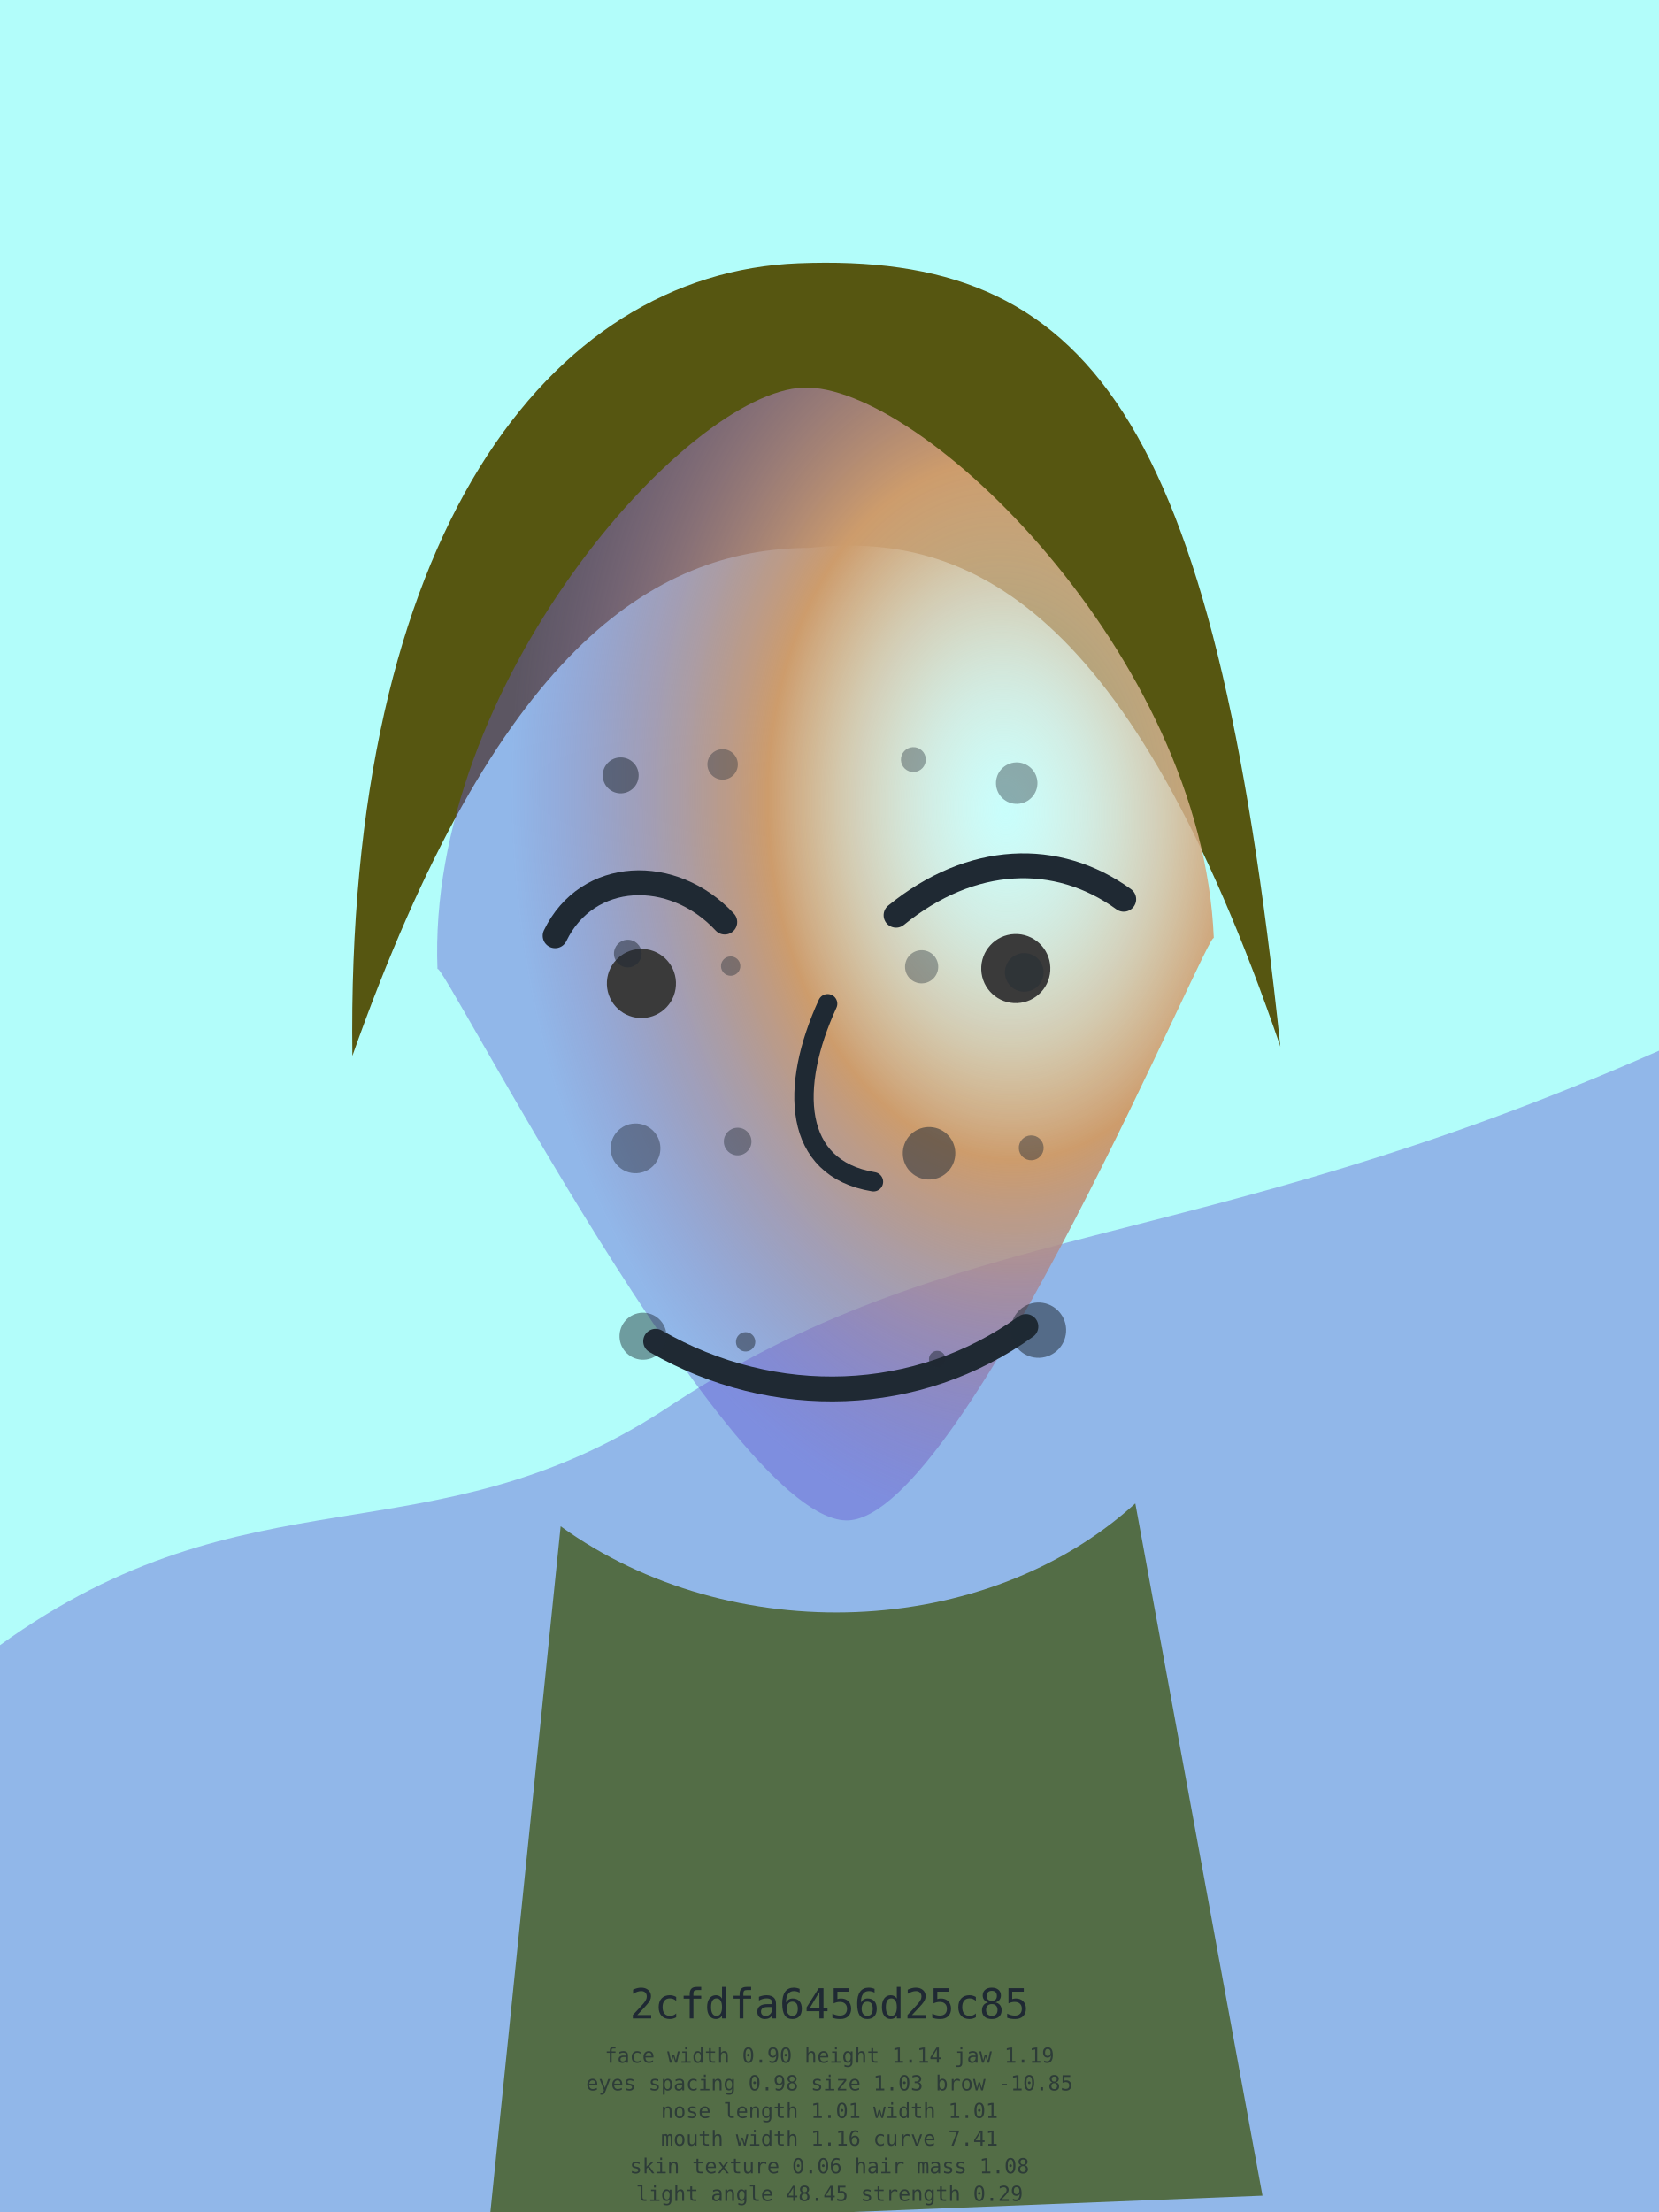
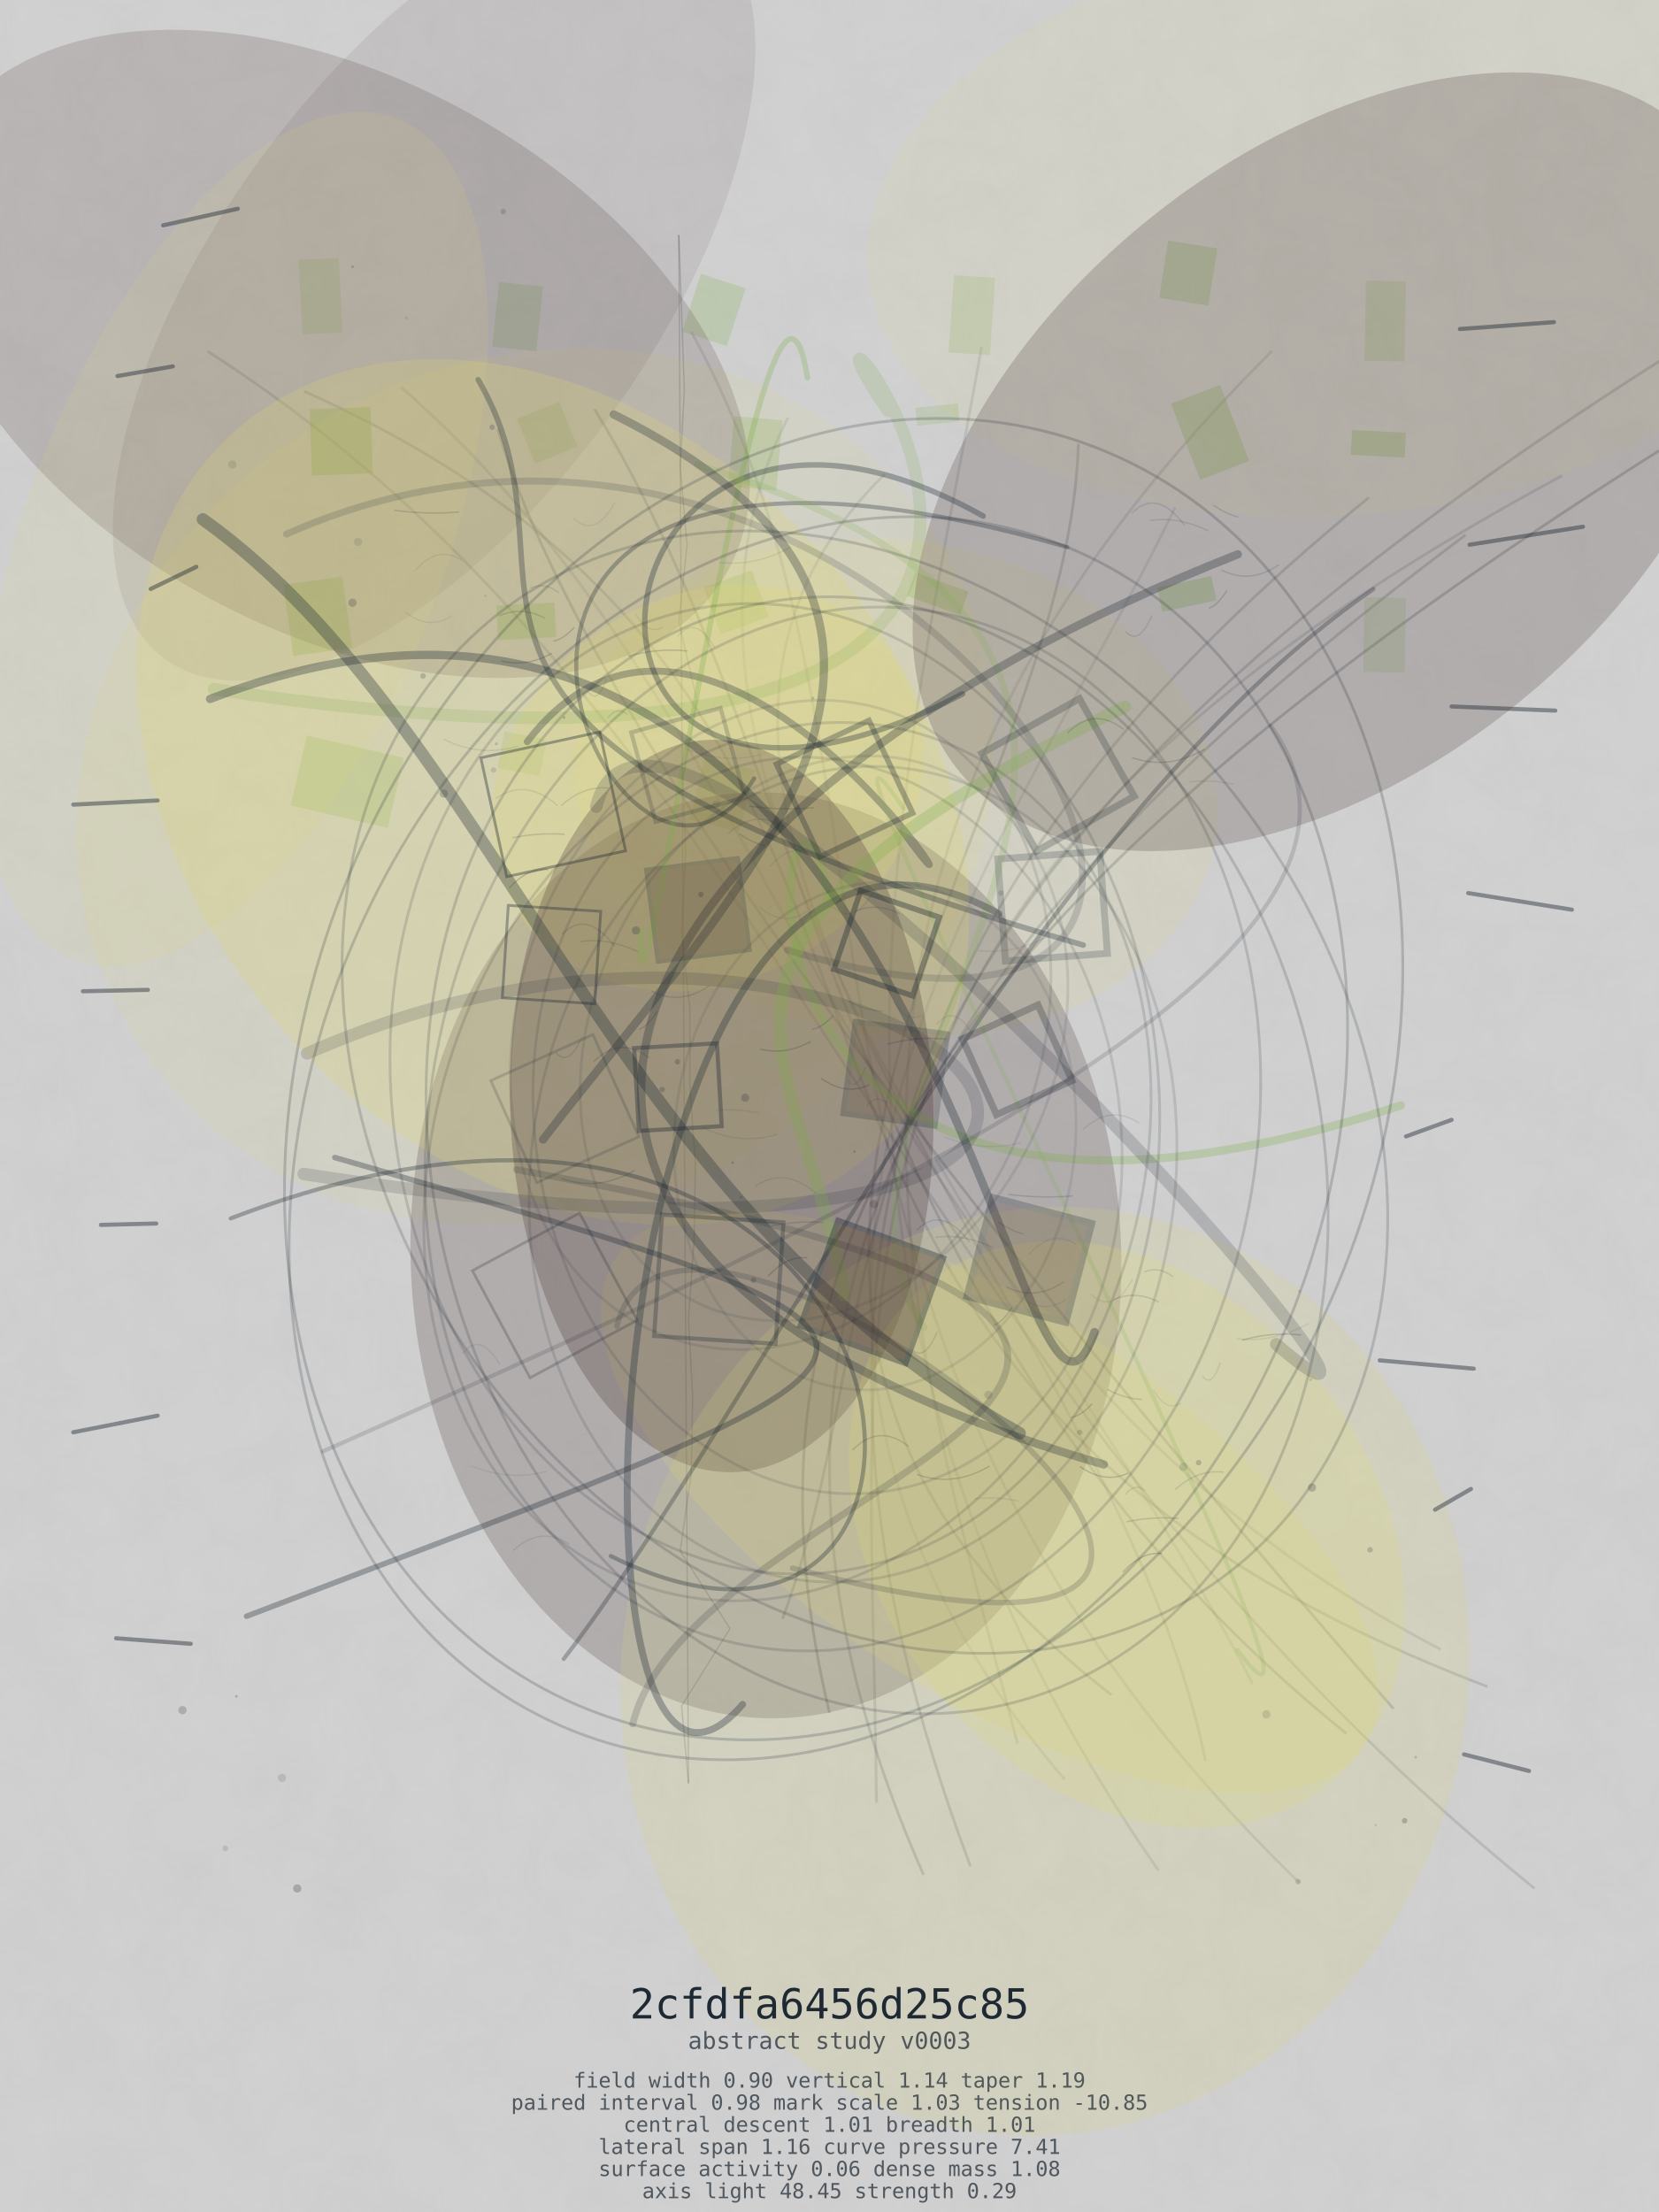
- <svg xmlns="http://www.w3.org/2000/svg" viewBox="0 0 1200 1600" role="img" aria-labelledby="title desc">
+ <svg xmlns="http://www.w3.org/2000/svg" viewBox="0 0 1200 1600" role="img" aria-labelledby="title desc" data-refinement-depth="9" data-art-mode="structural-abstract" data-memory-signature="010406020801100507030a0b0f0e090d0c022c0309" data-permutation="4-6-2-8-1-16-5-7-3-10-11-15-14-9-13-12">
  <defs>
-     <radialGradient id="skinLight" cx="74%" cy="38%" r="64%">
-       <stop offset="0%" stop-color="#ffffff" stop-opacity="0.29" />
-       <stop offset="48%" stop-color="#cd9c6c" stop-opacity="1" />
-       <stop offset="100%" stop-color="#6456d2" stop-opacity="0.42" />
-     </radialGradient>
+     <filter id="paperGrain" x="-10%" y="-10%" width="120%" height="120%">
+       <feTurbulence type="fractalNoise" baseFrequency="0.018" numOctaves="3" seed="238" />
+       <feColorMatrix type="saturate" values="0" />
+       <feComponentTransfer>
+         <feFuncA type="table" tableValues="0 0.10" />
+       </feComponentTransfer>
+     </filter>
  </defs>
-   <rect width="1200" height="1600" fill="#b2fdfa" />
-   <path d="M0 1190 C180 1060 310 1130 480 1020 C690 880 860 910 1200 760 L1200 1600 L0 1600 Z" fill="#6456d2" opacity="0.42" />
-   <g transform="rotate(-2.28 600 760)">
-     <path d="M255 750 C265 373 420 190 600 190 C810 190 896 309 926 770 C830 448 716 388 600 396 C486 392 370 462 255 750 Z" fill="#565611" />
-     <path d="M319 690 C319 485 515 280 600 280 C685 280 881 485 881 690 C881 675 685 1100 600 1100 C515 1100 319 675 319 690 Z" fill="url(#skinLight)" />
-     <path d="M405 669 C430 622 492 622 528 664" fill="none" stroke="#1f2933" stroke-width="18" stroke-linecap="round" />
-     <path d="M652 664 C708 622 770 622 817 659" fill="none" stroke="#1f2933" stroke-width="18" stroke-linecap="round" />
-     <circle cx="466" cy="706" r="25" fill="#3a3a3a" />
-     <circle cx="737" cy="706" r="25" fill="#3a3a3a" />
-     <path d="M600 726 C570 785 570 844 628 856" fill="none" stroke="#1f2933" stroke-width="14" stroke-linecap="round" />
-     <path d="M466 965 C550 1018 654 1018 734 965" fill="none" stroke="#1f2933" stroke-width="18" stroke-linecap="round" />
-     <path d="M392 1096 C512 1190 696 1190 808 1096 L880 1600 L320 1600 Z" fill="#536d46" />
-     <g opacity="0.82">
-       <circle cx="531" cy="550" r="11" fill="#1f2933" opacity="0.45" />
-       <circle cx="457" cy="555" r="13" fill="#1f2933" opacity="0.63" />
-       <circle cx="669" cy="552" r="9" fill="#1f2933" opacity="0.45" />
-       <circle cx="743" cy="572" r="15" fill="#1f2933" opacity="0.47" />
-       <circle cx="531" cy="696" r="7" fill="#1f2933" opacity="0.48" />
-       <circle cx="457" cy="684" r="10" fill="#1f2933" opacity="0.62" />
-       <circle cx="669" cy="702" r="12" fill="#1f2933" opacity="0.45" />
-       <circle cx="743" cy="709" r="14" fill="#1f2933" opacity="0.46" />
-       <circle cx="531" cy="823" r="10" fill="#1f2933" opacity="0.50" />
-       <circle cx="457" cy="825" r="18" fill="#1f2933" opacity="0.52" />
-       <circle cx="669" cy="837" r="19" fill="#1f2933" opacity="0.64" />
-       <circle cx="743" cy="836" r="9" fill="#1f2933" opacity="0.52" />
-       <circle cx="531" cy="968" r="7" fill="#1f2933" opacity="0.61" />
-       <circle cx="457" cy="961" r="17" fill="#1f2933" opacity="0.56" />
-       <circle cx="669" cy="986" r="6" fill="#1f2933" opacity="0.61" />
-       <circle cx="743" cy="968" r="20" fill="#1f2933" opacity="0.65" />
-     </g>
+   <rect width="1200" height="1600" fill="#d0d0d0" />
+   <rect width="1200" height="1600" filter="url(#paperGrain)" opacity="0.55" />
+   <path data-layer="hash-rib" d="M150 254 C565 520 635 980 1110 1366" fill="none" stroke="#1f2933" stroke-width="2" opacity="0.14" />
+   <path data-layer="hash-rib" d="M220 283 C768 529 432 975 1076 1220" fill="none" stroke="#1f2933" stroke-width="2" opacity="0.15" />
+   <path data-layer="hash-rib" d="M290 280 C587 538 613 970 1042 1193" fill="none" stroke="#1f2933" stroke-width="2" opacity="0.12" />
+   <path data-layer="hash-rib" d="M360 310 C428 547 772 965 1008 1236" fill="none" stroke="#1f2933" stroke-width="2" opacity="0.18" />
+   <path data-layer="hash-rib" d="M430 296 C591 556 609 960 974 1254" fill="none" stroke="#1f2933" stroke-width="2" opacity="0.17" />
+   <path data-layer="hash-rib" d="M500 240 C679 565 521 955 940 1362" fill="none" stroke="#1f2933" stroke-width="2" opacity="0.11" />
+   <path data-layer="hash-rib" d="M570 302 C430 574 770 950 906 1218" fill="none" stroke="#1f2933" stroke-width="2" opacity="0.10" />
+   <path data-layer="hash-rib" d="M640 343 C394 583 806 945 872 1274" fill="none" stroke="#1f2933" stroke-width="2" opacity="0.12" />
+   <path data-layer="hash-rib" d="M710 251 C649 592 551 940 838 1353" fill="none" stroke="#1f2933" stroke-width="2" opacity="0.11" />
+   <path data-layer="hash-rib" d="M780 321 C772 601 428 935 804 1226" fill="none" stroke="#1f2933" stroke-width="2" opacity="0.16" />
+   <path data-layer="hash-rib" d="M850 367 C734 610 466 930 770 1287" fill="none" stroke="#1f2933" stroke-width="2" opacity="0.10" />
+   <path data-layer="hash-rib" d="M920 254 C553 619 647 925 736 1261" fill="none" stroke="#1f2933" stroke-width="2" opacity="0.12" />
+   <path data-layer="hash-rib" d="M990 360 C660 628 540 920 702 1350" fill="none" stroke="#1f2933" stroke-width="2" opacity="0.16" />
+   <path data-layer="hash-rib" d="M1060 387 C727 637 473 915 668 1356" fill="none" stroke="#1f2933" stroke-width="2" opacity="0.17" />
+   <path data-layer="hash-rib" d="M1130 344 C570 646 630 910 634 1304" fill="none" stroke="#1f2933" stroke-width="2" opacity="0.13" />
+   <path data-layer="hash-rib" d="M1200 326 C680 655 520 905 600 1239" fill="none" stroke="#1f2933" stroke-width="2" opacity="0.21" />
+   <path data-layer="hash-rib" d="M1270 218 C534 664 666 900 566 1171" fill="none" stroke="#1f2933" stroke-width="2" opacity="0.17" />
+   <rect data-layer="memory-byte" x="216" y="188" width="29" height="54" fill="#7aad46" opacity="0.17" transform="rotate(-3 216 188)" />
+   <rect data-layer="memory-byte" x="361" y="204" width="32" height="47" fill="#7aad46" opacity="0.20" transform="rotate(6 361 204)" />
+   <rect data-layer="memory-byte" x="507" y="198" width="34" height="44" fill="#7aad46" opacity="0.22" transform="rotate(18 507 198)" />
+   <rect data-layer="memory-byte" x="690" y="199" width="30" height="56" fill="#7aad46" opacity="0.18" transform="rotate(4 690 199)" />
+   <rect data-layer="memory-byte" x="845" y="174" width="36" height="42" fill="#7aad46" opacity="0.24" transform="rotate(9 845 174)" />
+   <rect data-layer="memory-byte" x="988" y="203" width="29" height="58" fill="#7aad46" opacity="0.17" transform="rotate(1 988 203)" />
+   <rect data-layer="memory-byte" x="224" y="296" width="44" height="48" fill="#7aad46" opacity="0.32" transform="rotate(-2 224 296)" />
+   <rect data-layer="memory-byte" x="374" y="303" width="33" height="35" fill="#7aad46" opacity="0.21" transform="rotate(-22 374 303)" />
+   <rect data-layer="memory-byte" x="531" y="301" width="35" height="51" fill="#7aad46" opacity="0.23" transform="rotate(5 531 301)" />
+   <rect data-layer="memory-byte" x="662" y="295" width="31" height="13" fill="#7aad46" opacity="0.19" transform="rotate(-6 662 295)" />
+   <rect data-layer="memory-byte" x="847" y="292" width="38" height="59" fill="#7aad46" opacity="0.26" transform="rotate(-21 847 292)" />
+   <rect data-layer="memory-byte" x="978" y="311" width="39" height="18" fill="#7aad46" opacity="0.27" transform="rotate(3 978 311)" />
+   <rect data-layer="memory-byte" x="205" y="423" width="43" height="52" fill="#7aad46" opacity="0.31" transform="rotate(-8 205 423)" />
+   <rect data-layer="memory-byte" x="359" y="438" width="42" height="25" fill="#7aad46" opacity="0.30" transform="rotate(-3 359 438)" />
+   <rect data-layer="memory-byte" x="509" y="425" width="37" height="36" fill="#7aad46" opacity="0.25" transform="rotate(-20 509 425)" />
+   <rect data-layer="memory-byte" x="662" y="414" width="41" height="18" fill="#7aad46" opacity="0.29" transform="rotate(20 662 414)" />
+   <rect data-layer="memory-byte" x="837" y="425" width="40" height="18" fill="#7aad46" opacity="0.28" transform="rotate(-12 837 425)" />
+   <rect data-layer="memory-byte" x="987" y="432" width="30" height="54" fill="#7aad46" opacity="0.18" transform="rotate(1 987 432)" />
+   <rect data-layer="memory-byte" x="222" y="532" width="72" height="52" fill="#7aad46" opacity="0.24" transform="rotate(13 222 532)" />
+   <rect data-layer="memory-byte" x="365" y="529" width="31" height="27" fill="#7aad46" opacity="0.19" transform="rotate(11 365 529)" />
+   <rect data-layer="memory-byte" x="510" y="548" width="37" height="46" fill="#7aad46" opacity="0.25" transform="rotate(14 510 548)" />
+   <path data-layer="memory-spine" d="M491 170 L493 226" fill="none" stroke="#1f2933" stroke-width="1" opacity="0.18" />
+   <path data-layer="memory-spine" d="M493 226 L495 282" fill="none" stroke="#1f2933" stroke-width="1" opacity="0.18" />
+   <path data-layer="memory-spine" d="M495 282 L492 338" fill="none" stroke="#1f2933" stroke-width="1" opacity="0.18" />
+   <path data-layer="memory-spine" d="M492 338 L497 394" fill="none" stroke="#1f2933" stroke-width="1" opacity="0.18" />
+   <path data-layer="memory-spine" d="M497 394 L491 450" fill="none" stroke="#1f2933" stroke-width="1" opacity="0.18" />
+   <path data-layer="memory-spine" d="M491 450 L504 506" fill="none" stroke="#1f2933" stroke-width="1" opacity="0.18" />
+   <path data-layer="memory-spine" d="M504 506 L494 562" fill="none" stroke="#1f2933" stroke-width="1" opacity="0.18" />
+   <path data-layer="memory-spine" d="M494 562 L496 618" fill="none" stroke="#1f2933" stroke-width="1" opacity="0.18" />
+   <path data-layer="memory-spine" d="M496 618 L493 674" fill="none" stroke="#1f2933" stroke-width="1" opacity="0.18" />
+   <path data-layer="memory-spine" d="M493 674 L499 730" fill="none" stroke="#1f2933" stroke-width="1" opacity="0.18" />
+   <path data-layer="memory-spine" d="M499 730 L499 786" fill="none" stroke="#1f2933" stroke-width="1" opacity="0.18" />
+   <path data-layer="memory-spine" d="M499 786 L503 842" fill="none" stroke="#1f2933" stroke-width="1" opacity="0.18" />
+   <path data-layer="memory-spine" d="M503 842 L502 898" fill="none" stroke="#1f2933" stroke-width="1" opacity="0.18" />
+   <path data-layer="memory-spine" d="M502 898 L498 954" fill="none" stroke="#1f2933" stroke-width="1" opacity="0.18" />
+   <path data-layer="memory-spine" d="M498 954 L501 1010" fill="none" stroke="#1f2933" stroke-width="1" opacity="0.18" />
+   <path data-layer="memory-spine" d="M501 1010 L500 1066" fill="none" stroke="#1f2933" stroke-width="1" opacity="0.18" />
+   <path data-layer="memory-spine" d="M500 1066 L492 1122" fill="none" stroke="#1f2933" stroke-width="1" opacity="0.18" />
+   <path data-layer="memory-spine" d="M492 1122 L528 1178" fill="none" stroke="#1f2933" stroke-width="1" opacity="0.18" />
+   <path data-layer="memory-spine" d="M528 1178 L493 1234" fill="none" stroke="#1f2933" stroke-width="1" opacity="0.18" />
+   <path data-layer="memory-spine" d="M493 1234 L498 1290" fill="none" stroke="#1f2933" stroke-width="1" opacity="0.18" />
+   <path data-layer="memory-spine" d="M498 1290 L491 170" fill="none" stroke="#1f2933" stroke-width="1" opacity="0.18" />
+   <ellipse data-layer="color-field" cx="314" cy="209" rx="157" ry="331" fill="#453030" opacity="0.10" transform="rotate(36 314 209)" />
+   <ellipse data-layer="color-field" cx="387" cy="569" rx="342" ry="306" fill="#ddd86e" opacity="0.12" transform="rotate(-33 387 569)" />
+   <ellipse data-layer="color-field" cx="648" cy="570" rx="234" ry="179" fill="#ddd86e" opacity="0.13" transform="rotate(9 648 570)" />
+   <ellipse data-layer="color-field" cx="554" cy="908" rx="257" ry="335" fill="#453030" opacity="0.22" transform="rotate(-2 554 908)" />
+   <ellipse data-layer="color-field" cx="716" cy="1086" rx="323" ry="139" fill="#ddd86e" opacity="0.18" transform="rotate(33 716 1086)" />
+   <ellipse data-layer="color-field" cx="981" cy="162" rx="355" ry="210" fill="#ddd86e" opacity="0.10" transform="rotate(-6 981 162)" />
+   <ellipse data-layer="color-field" cx="243" cy="256" rx="324" ry="199" fill="#453030" opacity="0.17" transform="rotate(29 243 256)" />
+   <ellipse data-layer="color-field" cx="400" cy="573" rx="260" ry="348" fill="#ddd86e" opacity="0.22" transform="rotate(-41 400 573)" />
+   <ellipse data-layer="color-field" cx="512" cy="570" rx="164" ry="138" fill="#ddd86e" opacity="0.22" transform="rotate(-35 512 570)" />
+   <ellipse data-layer="color-field" cx="522" cy="800" rx="153" ry="265" fill="#453030" opacity="0.27" transform="rotate(-2 522 800)" />
+   <ellipse data-layer="color-field" cx="815" cy="1110" rx="178" ry="232" fill="#ddd86e" opacity="0.21" transform="rotate(-39 815 1110)" />
+   <ellipse data-layer="color-field" cx="756" cy="1209" rx="306" ry="337" fill="#ddd86e" opacity="0.17" transform="rotate(11 756 1209)" />
+   <ellipse data-layer="color-field" cx="964" cy="334" rx="351" ry="220" fill="#453030" opacity="0.22" transform="rotate(-40 964 334)" />
+   <ellipse data-layer="color-field" cx="170" cy="390" rx="151" ry="326" fill="#ddd86e" opacity="0.12" transform="rotate(21 170 390)" />
+   <g transform="rotate(-2.28 600 800)">
+     <path data-layer="gesture" d="M662 299 C551 119 992 641 167 481" fill="none" stroke="#7aad46" stroke-width="9" stroke-linecap="round" opacity="0.18" />
+     <path data-layer="gesture" d="M788 403 C246 223 452 721 555 561" fill="none" stroke="#1f2933" stroke-width="3" stroke-linecap="round" opacity="0.31" />
+     <path data-layer="gesture" d="M728 378 C435 198 370 666 708 506" fill="none" stroke="#1f2933" stroke-width="4" stroke-linecap="round" opacity="0.33" />
+     <path data-layer="gesture" d="M392 528 C542 348 755 750 652 590" fill="none" stroke="#1f2933" stroke-width="5" stroke-linecap="round" opacity="0.30" />
+     <path data-layer="gesture" d="M605 649 C584 469 456 976 1013 816" fill="none" stroke="#7aad46" stroke-width="6" stroke-linecap="round" opacity="0.28" />
+     <path data-layer="gesture" d="M224 747 C680 567 1035 994 218 834" fill="none" stroke="#1f2933" stroke-width="9" stroke-linecap="round" opacity="0.16" />
+     <path data-layer="gesture" d="M164 864 C697 684 722 1279 429 1119" fill="none" stroke="#1f2933" stroke-width="3" stroke-linecap="round" opacity="0.33" />
+     <path data-layer="gesture" d="M440 953 C491 773 1088 1293 560 1133" fill="none" stroke="#1f2933" stroke-width="4" stroke-linecap="round" opacity="0.18" />
+     <path data-layer="gesture" d="M662 963 C551 783 992 493 523 333" fill="none" stroke="#7aad46" stroke-width="5" stroke-linecap="round" opacity="0.18" />
+     <path data-layer="gesture" d="M788 1067 C246 887 452 573 911 413" fill="none" stroke="#1f2933" stroke-width="6" stroke-linecap="round" opacity="0.31" />
+     <path data-layer="gesture" d="M728 1042 C435 862 370 518 164 358" fill="none" stroke="#1f2933" stroke-width="9" stroke-linecap="round" opacity="0.33" />
+     <path data-layer="gesture" d="M392 1192 C542 1012 755 602 1008 442" fill="none" stroke="#1f2933" stroke-width="3" stroke-linecap="round" opacity="0.30" />
+     <path data-layer="gesture" d="M605 273 C584 93 456 828 469 668" fill="none" stroke="#7aad46" stroke-width="4" stroke-linecap="round" opacity="0.28" />
+     <path data-layer="gesture" d="M224 371 C680 191 1035 846 574 686" fill="none" stroke="#1f2933" stroke-width="5" stroke-linecap="round" opacity="0.16" />
+     <path data-layer="gesture" d="M164 488 C697 308 722 1131 785 971" fill="none" stroke="#1f2933" stroke-width="6" stroke-linecap="round" opacity="0.33" />
+     <path data-layer="gesture" d="M440 577 C491 397 1088 1145 916 985" fill="none" stroke="#1f2933" stroke-width="9" stroke-linecap="round" opacity="0.18" />
+     <path data-layer="gesture" d="M662 587 C551 407 992 1365 879 1205" fill="none" stroke="#7aad46" stroke-width="3" stroke-linecap="round" opacity="0.18" />
+     <path data-layer="gesture" d="M788 691 C246 511 452 425 367 265" fill="none" stroke="#1f2933" stroke-width="4" stroke-linecap="round" opacity="0.31" />
+     <path data-layer="gesture" d="M728 666 C435 486 370 1390 520 1230" fill="none" stroke="#1f2933" stroke-width="5" stroke-linecap="round" opacity="0.33" />
+     <path data-layer="gesture" d="M392 816 C542 636 755 454 464 294" fill="none" stroke="#1f2933" stroke-width="6" stroke-linecap="round" opacity="0.30" />
+     <path data-layer="gesture" d="M605 937 C584 757 456 680 825 520" fill="none" stroke="#7aad46" stroke-width="9" stroke-linecap="round" opacity="0.28" />
+     <path data-layer="gesture" d="M224 1035 C680 855 1035 698 930 538" fill="none" stroke="#1f2933" stroke-width="3" stroke-linecap="round" opacity="0.16" />
+     <path data-layer="gesture" d="M164 1152 C697 972 722 983 241 823" fill="none" stroke="#1f2933" stroke-width="4" stroke-linecap="round" opacity="0.33" />
+     <path data-layer="gesture" d="M440 1241 C491 1061 1088 997 372 837" fill="none" stroke="#1f2933" stroke-width="5" stroke-linecap="round" opacity="0.18" />
+     <ellipse data-layer="fold-aura" cx="632" cy="823" rx="145" ry="184" fill="none" stroke="#1f2933" stroke-width="2" opacity="0.10" transform="rotate(8 632 823)" />
+     <ellipse data-layer="fold-aura" cx="598" cy="751" rx="167" ry="212" fill="none" stroke="#1f2933" stroke-width="2" opacity="0.11" transform="rotate(28 598 751)" />
+     <ellipse data-layer="fold-aura" cx="567" cy="740" rx="189" ry="240" fill="none" stroke="#1f2933" stroke-width="2" opacity="0.12" transform="rotate(22 567 740)" />
+     <ellipse data-layer="fold-aura" cx="598" cy="814" rx="211" ry="268" fill="none" stroke="#1f2933" stroke-width="2" opacity="0.13" transform="rotate(-8 598 814)" />
+     <ellipse data-layer="fold-aura" cx="615" cy="850" rx="233" ry="296" fill="none" stroke="#1f2933" stroke-width="2" opacity="0.14" transform="rotate(10 615 850)" />
+     <ellipse data-layer="fold-aura" cx="568" cy="839" rx="255" ry="324" fill="none" stroke="#1f2933" stroke-width="2" opacity="0.15" transform="rotate(21 568 839)" />
+     <ellipse data-layer="fold-aura" cx="561" cy="786" rx="277" ry="352" fill="none" stroke="#1f2933" stroke-width="2" opacity="0.16" transform="rotate(-5 561 786)" />
+     <ellipse data-layer="fold-aura" cx="609" cy="817" rx="299" ry="380" fill="none" stroke="#1f2933" stroke-width="2" opacity="0.17" transform="rotate(13 609 817)" />
+     <ellipse data-layer="fold-aura" cx="633" cy="837" rx="321" ry="408" fill="none" stroke="#1f2933" stroke-width="2" opacity="0.18" transform="rotate(-11 633 837)" />
+     <ellipse data-layer="fold-aura" cx="626" cy="791" rx="343" ry="436" fill="none" stroke="#1f2933" stroke-width="2" opacity="0.19" transform="rotate(-34 626 791)" />
+     <ellipse data-layer="fold-aura" cx="591" cy="823" rx="365" ry="464" fill="none" stroke="#1f2933" stroke-width="2" opacity="0.20" transform="rotate(26 591 823)" />
+     <ellipse data-layer="fold-aura" cx="611" cy="781" rx="387" ry="492" fill="none" stroke="#1f2933" stroke-width="2" opacity="0.21" transform="rotate(25 611 781)" />
+     <rect data-layer="fold-glyph" x="365" y="530" width="88" height="88" fill="none" stroke="#1f2933" stroke-width="2" opacity="0.38" transform="rotate(-10 409 574)" />
+     <rect data-layer="fold-glyph" x="474" y="516" width="67" height="67" fill="none" stroke="#1f2933" stroke-width="3" opacity="0.20" transform="rotate(-13 507 549)" />
+     <rect data-layer="fold-glyph" x="583" y="534" width="74" height="74" fill="none" stroke="#1f2933" stroke-width="4" opacity="0.32" transform="rotate(-23 620 571)" />
+     <rect data-layer="fold-glyph" x="734" y="527" width="81" height="81" fill="none" stroke="#1f2933" stroke-width="5" opacity="0.24" transform="rotate(-27 774 567)" />
+     <rect data-layer="fold-glyph" x="370" y="649" width="67" height="67" fill="none" stroke="#1f2933" stroke-width="2" opacity="0.36" transform="rotate(6 403 682)" />
+     <rect data-layer="fold-glyph" x="477" y="621" width="67" height="67" fill="#453030" stroke="#1f2933" stroke-width="3" opacity="0.21" transform="rotate(-5 510 654)" />
+     <rect data-layer="fold-glyph" x="616" y="654" width="60" height="60" fill="none" stroke="#1f2933" stroke-width="4" opacity="0.39" transform="rotate(21 646 684)" />
+     <rect data-layer="fold-glyph" x="730" y="625" width="74" height="74" fill="none" stroke="#1f2933" stroke-width="5" opacity="0.21" transform="rotate(-2 767 662)" />
+     <rect data-layer="fold-glyph" x="368" y="754" width="81" height="81" fill="none" stroke="#1f2933" stroke-width="2" opacity="0.19" transform="rotate(-22 408 794)" />
+     <rect data-layer="fold-glyph" x="461" y="752" width="60" height="60" fill="none" stroke="#1f2933" stroke-width="3" opacity="0.37" transform="rotate(-1 491 782)" />
+     <rect data-layer="fold-glyph" x="615" y="745" width="67" height="67" fill="#453030" stroke="#1f2933" stroke-width="4" opacity="0.23" transform="rotate(10 648 778)" />
+     <rect data-layer="fold-glyph" x="707" y="742" width="60" height="60" fill="none" stroke="#1f2933" stroke-width="5" opacity="0.28" transform="rotate(-22 737 772)" />
+     <rect data-layer="fold-glyph" x="352" y="885" width="88" height="88" fill="none" stroke="#1f2933" stroke-width="2" opacity="0.24" transform="rotate(-26 396 929)" />
+     <rect data-layer="fold-glyph" x="471" y="878" width="88" height="88" fill="none" stroke="#1f2933" stroke-width="3" opacity="0.30" transform="rotate(6 515 922)" />
+     <rect data-layer="fold-glyph" x="585" y="895" width="81" height="81" fill="#453030" stroke="#1f2933" stroke-width="4" opacity="0.37" transform="rotate(22 625 935)" />
+     <rect data-layer="fold-glyph" x="703" y="880" width="74" height="74" fill="#453030" stroke="#1f2933" stroke-width="5" opacity="0.25" transform="rotate(17 740 917)" />
+     <path data-layer="fine-drawing" d="M474 439 q9 16 19 10" fill="none" stroke="#1f2933" stroke-width="1" stroke-linecap="round" opacity="0.08" />
+     <path data-layer="fine-drawing" d="M564 625 q17 -18 34 -6" fill="none" stroke="#1f2933" stroke-width="1" stroke-linecap="round" opacity="0.08" />
+     <path data-layer="fine-drawing" d="M624 660 q16 -6 32 3" fill="none" stroke="#1f2933" stroke-width="1" stroke-linecap="round" opacity="0.15" />
+     <path data-layer="fine-drawing" d="M431 761 q20 -18 40 -1" fill="none" stroke="#1f2933" stroke-width="1" stroke-linecap="round" opacity="0.17" />
+     <path data-layer="fine-drawing" d="M556 655 q16 14 33 4" fill="none" stroke="#1f2933" stroke-width="1" stroke-linecap="round" opacity="0.08" />
+     <path data-layer="fine-drawing" d="M518 800 q15 -1 31 3" fill="none" stroke="#1f2933" stroke-width="1" stroke-linecap="round" opacity="0.09" />
+     <path data-layer="fine-drawing" d="M783 824 q20 -17 40 -3" fill="none" stroke="#1f2933" stroke-width="1" stroke-linecap="round" opacity="0.11" />
+     <path data-layer="fine-drawing" d="M723 936 q20 11 41 -2" fill="none" stroke="#1f2933" stroke-width="1" stroke-linecap="round" opacity="0.16" />
+     <path data-layer="fine-drawing" d="M652 978 q9 10 19 -11" fill="none" stroke="#1f2933" stroke-width="1" stroke-linecap="round" opacity="0.14" />
+     <path data-layer="fine-drawing" d="M892 981 q21 -5 42 -2" fill="none" stroke="#1f2933" stroke-width="1" stroke-linecap="round" opacity="0.19" />
+     <path data-layer="fine-drawing" d="M331 1050 q27 12 54 6" fill="none" stroke="#1f2933" stroke-width="1" stroke-linecap="round" opacity="0.08" />
+     <path data-layer="fine-drawing" d="M862 1006 q6 9 13 -9" fill="none" stroke="#1f2933" stroke-width="1" stroke-linecap="round" opacity="0.10" />
+     <path data-layer="fine-drawing" d="M432 368 q15 15 30 -10" fill="none" stroke="#1f2933" stroke-width="1" stroke-linecap="round" opacity="0.08" />
+     <path data-layer="fine-drawing" d="M451 513 q7 -8 14 -2" fill="none" stroke="#1f2933" stroke-width="1" stroke-linecap="round" opacity="0.11" />
+     <path data-layer="fine-drawing" d="M536 404 q26 4 52 -9" fill="none" stroke="#1f2933" stroke-width="1" stroke-linecap="round" opacity="0.09" />
+     <path data-layer="fine-drawing" d="M414 456 q7 -1 15 -9" fill="none" stroke="#1f2933" stroke-width="1" stroke-linecap="round" opacity="0.18" />
+     <path data-layer="fine-drawing" d="M543 601 q8 6 17 9" fill="none" stroke="#1f2933" stroke-width="1" stroke-linecap="round" opacity="0.16" />
+     <path data-layer="fine-drawing" d="M551 581 q23 4 46 3" fill="none" stroke="#1f2933" stroke-width="1" stroke-linecap="round" opacity="0.17" />
+     <path data-layer="fine-drawing" d="M647 641 q10 -4 20 4" fill="none" stroke="#1f2933" stroke-width="1" stroke-linecap="round" opacity="0.13" />
+     <path data-layer="fine-drawing" d="M673 898 q20 -2 41 9" fill="none" stroke="#1f2933" stroke-width="1" stroke-linecap="round" opacity="0.13" />
+     <path data-layer="fine-drawing" d="M660 892 q18 -17 37 10" fill="none" stroke="#1f2933" stroke-width="1" stroke-linecap="round" opacity="0.14" />
+     <path data-layer="fine-drawing" d="M713 963 q6 -2 13 -12" fill="none" stroke="#1f2933" stroke-width="1" stroke-linecap="round" opacity="0.18" />
+     <path data-layer="fine-drawing" d="M653 1069 q26 10 52 -4" fill="none" stroke="#1f2933" stroke-width="1" stroke-linecap="round" opacity="0.18" />
+     <path data-layer="fine-drawing" d="M799 1145 q14 -14 28 -12" fill="none" stroke="#1f2933" stroke-width="1" stroke-linecap="round" opacity="0.21" />
+     <path data-layer="fine-drawing" d="M328 968 q13 -15 26 9" fill="none" stroke="#1f2933" stroke-width="1" stroke-linecap="round" opacity="0.09" />
+     <path data-layer="fine-drawing" d="M803 1109 q18 -3 37 -1" fill="none" stroke="#1f2933" stroke-width="1" stroke-linecap="round" opacity="0.16" />
+     <path data-layer="fine-drawing" d="M839 1087 q17 -14 35 -11" fill="none" stroke="#1f2933" stroke-width="1" stroke-linecap="round" opacity="0.13" />
+     <path data-layer="fine-drawing" d="M368 568 q22 -14 44 7" fill="none" stroke="#1f2933" stroke-width="1" stroke-linecap="round" opacity="0.10" />
+     <path data-layer="fine-drawing" d="M332 524 q26 14 53 7" fill="none" stroke="#1f2933" stroke-width="1" stroke-linecap="round" opacity="0.10" />
+     <path data-layer="fine-drawing" d="M376 469 q18 5 36 -4" fill="none" stroke="#1f2933" stroke-width="1" stroke-linecap="round" opacity="0.20" />
+     <path data-layer="fine-drawing" d="M617 725 q12 7 24 8" fill="none" stroke="#1f2933" stroke-width="1" stroke-linecap="round" opacity="0.15" />
+     <path data-layer="fine-drawing" d="M595 780 q17 13 34 6" fill="none" stroke="#1f2933" stroke-width="1" stroke-linecap="round" opacity="0.20" />
+     <path data-layer="fine-drawing" d="M650 727 q9 16 19 10" fill="none" stroke="#1f2933" stroke-width="1" stroke-linecap="round" opacity="0.08" />
+     <path data-layer="fine-drawing" d="M740 913 q17 -18 34 -6" fill="none" stroke="#1f2933" stroke-width="1" stroke-linecap="round" opacity="0.08" />
+     <path data-layer="fine-drawing" d="M800 948 q16 -6 32 3" fill="none" stroke="#1f2933" stroke-width="1" stroke-linecap="round" opacity="0.15" />
+     <path data-layer="fine-drawing" d="M607 1049 q20 -18 40 -1" fill="none" stroke="#1f2933" stroke-width="1" stroke-linecap="round" opacity="0.17" />
+     <path data-layer="fine-drawing" d="M732 943 q16 14 33 4" fill="none" stroke="#1f2933" stroke-width="1" stroke-linecap="round" opacity="0.08" />
+     <path data-layer="fine-drawing" d="M694 1088 q15 -1 31 3" fill="none" stroke="#1f2933" stroke-width="1" stroke-linecap="round" opacity="0.09" />
+     <path data-layer="fine-drawing" d="M359 1112 q20 -17 40 -3" fill="none" stroke="#1f2933" stroke-width="1" stroke-linecap="round" opacity="0.11" />
+     <path data-layer="fine-drawing" d="M899 424 q20 11 41 -2" fill="none" stroke="#1f2933" stroke-width="1" stroke-linecap="round" opacity="0.16" />
+     <path data-layer="fine-drawing" d="M828 466 q9 10 19 -11" fill="none" stroke="#1f2933" stroke-width="1" stroke-linecap="round" opacity="0.14" />
+     <path data-layer="fine-drawing" d="M468 469 q21 -5 42 -2" fill="none" stroke="#1f2933" stroke-width="1" stroke-linecap="round" opacity="0.19" />
+     <path data-layer="fine-drawing" d="M507 538 q27 12 54 6" fill="none" stroke="#1f2933" stroke-width="1" stroke-linecap="round" opacity="0.08" />
+     <path data-layer="fine-drawing" d="M438 494 q6 9 13 -9" fill="none" stroke="#1f2933" stroke-width="1" stroke-linecap="round" opacity="0.10" />
+     <path data-layer="fine-drawing" d="M608 656 q15 15 30 -10" fill="none" stroke="#1f2933" stroke-width="1" stroke-linecap="round" opacity="0.08" />
+     <path data-layer="fine-drawing" d="M627 801 q7 -8 14 -2" fill="none" stroke="#1f2933" stroke-width="1" stroke-linecap="round" opacity="0.11" />
+     <path data-layer="fine-drawing" d="M712 692 q26 4 52 -9" fill="none" stroke="#1f2933" stroke-width="1" stroke-linecap="round" opacity="0.09" />
+     <path data-layer="fine-drawing" d="M590 744 q7 -1 15 -9" fill="none" stroke="#1f2933" stroke-width="1" stroke-linecap="round" opacity="0.18" />
+     <path data-layer="fine-drawing" d="M719 889 q8 6 17 9" fill="none" stroke="#1f2933" stroke-width="1" stroke-linecap="round" opacity="0.16" />
+     <path data-layer="fine-drawing" d="M727 869 q23 4 46 3" fill="none" stroke="#1f2933" stroke-width="1" stroke-linecap="round" opacity="0.17" />
+     <path data-layer="fine-drawing" d="M823 929 q10 -4 20 4" fill="none" stroke="#1f2933" stroke-width="1" stroke-linecap="round" opacity="0.13" />
+     <path data-layer="fine-drawing" d="M849 386 q20 -2 41 9" fill="none" stroke="#1f2933" stroke-width="1" stroke-linecap="round" opacity="0.13" />
+     <path data-layer="fine-drawing" d="M836 380 q18 -17 37 10" fill="none" stroke="#1f2933" stroke-width="1" stroke-linecap="round" opacity="0.14" />
+     <path data-layer="fine-drawing" d="M889 451 q6 -2 13 -12" fill="none" stroke="#1f2933" stroke-width="1" stroke-linecap="round" opacity="0.18" />
+     <path data-layer="fine-drawing" d="M829 557 q26 10 52 -4" fill="none" stroke="#1f2933" stroke-width="1" stroke-linecap="round" opacity="0.18" />
+     <path data-layer="fine-drawing" d="M375 633 q14 -14 28 -12" fill="none" stroke="#1f2933" stroke-width="1" stroke-linecap="round" opacity="0.21" />
+     <path data-layer="fine-drawing" d="M504 456 q13 -15 26 9" fill="none" stroke="#1f2933" stroke-width="1" stroke-linecap="round" opacity="0.09" />
+     <path data-layer="fine-drawing" d="M379 597 q18 -3 37 -1" fill="none" stroke="#1f2933" stroke-width="1" stroke-linecap="round" opacity="0.16" />
+     <path data-layer="fine-drawing" d="M415 575 q17 -14 35 -11" fill="none" stroke="#1f2933" stroke-width="1" stroke-linecap="round" opacity="0.13" />
+     <path data-layer="fine-drawing" d="M544 856 q22 -14 44 7" fill="none" stroke="#1f2933" stroke-width="1" stroke-linecap="round" opacity="0.10" />
+     <path data-layer="fine-drawing" d="M508 812 q26 14 53 7" fill="none" stroke="#1f2933" stroke-width="1" stroke-linecap="round" opacity="0.10" />
+     <path data-layer="fine-drawing" d="M552 757 q18 5 36 -4" fill="none" stroke="#1f2933" stroke-width="1" stroke-linecap="round" opacity="0.20" />
+     <path data-layer="fine-drawing" d="M793 1013 q12 7 24 8" fill="none" stroke="#1f2933" stroke-width="1" stroke-linecap="round" opacity="0.15" />
+     <path data-layer="fine-drawing" d="M771 1068 q17 13 34 6" fill="none" stroke="#1f2933" stroke-width="1" stroke-linecap="round" opacity="0.20" />
+     <path data-layer="fine-drawing" d="M826 1015 q9 16 19 10" fill="none" stroke="#1f2933" stroke-width="1" stroke-linecap="round" opacity="0.08" />
+     <path data-layer="fine-drawing" d="M316 401 q17 -18 34 -6" fill="none" stroke="#1f2933" stroke-width="1" stroke-linecap="round" opacity="0.08" />
+     <path data-layer="fine-drawing" d="M376 436 q16 -6 32 3" fill="none" stroke="#1f2933" stroke-width="1" stroke-linecap="round" opacity="0.15" />
+     <path data-layer="fine-drawing" d="M783 537 q20 -18 40 -1" fill="none" stroke="#1f2933" stroke-width="1" stroke-linecap="round" opacity="0.17" />
+     <path data-layer="fine-drawing" d="M308 431 q16 14 33 4" fill="none" stroke="#1f2933" stroke-width="1" stroke-linecap="round" opacity="0.08" />
+     <path data-layer="fine-drawing" d="M870 576 q15 -1 31 3" fill="none" stroke="#1f2933" stroke-width="1" stroke-linecap="round" opacity="0.09" />
+     <path data-layer="fine-drawing" d="M535 600 q20 -17 40 -3" fill="none" stroke="#1f2933" stroke-width="1" stroke-linecap="round" opacity="0.11" />
+     <path data-layer="fine-drawing" d="M475 712 q20 11 41 -2" fill="none" stroke="#1f2933" stroke-width="1" stroke-linecap="round" opacity="0.16" />
+     <path data-layer="fine-drawing" d="M404 754 q9 10 19 -11" fill="none" stroke="#1f2933" stroke-width="1" stroke-linecap="round" opacity="0.14" />
+     <path data-layer="fine-drawing" d="M644 757 q21 -5 42 -2" fill="none" stroke="#1f2933" stroke-width="1" stroke-linecap="round" opacity="0.19" />
+     <path data-layer="fine-drawing" d="M683 826 q27 12 54 6" fill="none" stroke="#1f2933" stroke-width="1" stroke-linecap="round" opacity="0.08" />
+     <path data-layer="fine-drawing" d="M614 782 q6 9 13 -9" fill="none" stroke="#1f2933" stroke-width="1" stroke-linecap="round" opacity="0.10" />
+     <path data-layer="fine-drawing" d="M784 944 q15 15 30 -10" fill="none" stroke="#1f2933" stroke-width="1" stroke-linecap="round" opacity="0.08" />
+     <path data-layer="fine-drawing" d="M803 1089 q7 -8 14 -2" fill="none" stroke="#1f2933" stroke-width="1" stroke-linecap="round" opacity="0.11" />
+     <path data-layer="fine-drawing" d="M888 980 q26 4 52 -9" fill="none" stroke="#1f2933" stroke-width="1" stroke-linecap="round" opacity="0.09" />
+     <path data-layer="fine-drawing" d="M766 1032 q7 -1 15 -9" fill="none" stroke="#1f2933" stroke-width="1" stroke-linecap="round" opacity="0.18" />
+     <path data-layer="fine-drawing" d="M895 377 q8 6 17 9" fill="none" stroke="#1f2933" stroke-width="1" stroke-linecap="round" opacity="0.16" />
+     <path data-layer="fine-drawing" d="M303 357 q23 4 46 3" fill="none" stroke="#1f2933" stroke-width="1" stroke-linecap="round" opacity="0.17" />
+     <path data-layer="fine-drawing" d="M399 417 q10 -4 20 4" fill="none" stroke="#1f2933" stroke-width="1" stroke-linecap="round" opacity="0.13" />
+     <path data-layer="fine-drawing" d="M425 674 q20 -2 41 9" fill="none" stroke="#1f2933" stroke-width="1" stroke-linecap="round" opacity="0.13" />
+     <path data-layer="fine-drawing" d="M412 668 q18 -17 37 10" fill="none" stroke="#1f2933" stroke-width="1" stroke-linecap="round" opacity="0.14" />
+     <path data-layer="fine-drawing" d="M465 739 q6 -2 13 -12" fill="none" stroke="#1f2933" stroke-width="1" stroke-linecap="round" opacity="0.18" />
+     <path data-layer="fine-drawing" d="M405 845 q26 10 52 -4" fill="none" stroke="#1f2933" stroke-width="1" stroke-linecap="round" opacity="0.18" />
+     <path data-layer="fine-drawing" d="M551 921 q14 -14 28 -12" fill="none" stroke="#1f2933" stroke-width="1" stroke-linecap="round" opacity="0.21" />
+     <path data-layer="fine-drawing" d="M680 744 q13 -15 26 9" fill="none" stroke="#1f2933" stroke-width="1" stroke-linecap="round" opacity="0.09" />
+     <path data-layer="fine-drawing" d="M555 885 q18 -3 37 -1" fill="none" stroke="#1f2933" stroke-width="1" stroke-linecap="round" opacity="0.16" />
  </g>
+   <path data-layer="fold-notation" d="M118 163 l54 -12" fill="none" stroke="#1f2933" stroke-width="3" stroke-linecap="round" opacity="0.44" />
+   <path data-layer="fold-notation" d="M1056 238 l68 -5" fill="none" stroke="#1f2933" stroke-width="3" stroke-linecap="round" opacity="0.44" />
+   <path data-layer="fold-notation" d="M85 272 l40 -7" fill="none" stroke="#1f2933" stroke-width="3" stroke-linecap="round" opacity="0.44" />
+   <path data-layer="fold-notation" d="M1063 394 l82 -13" fill="none" stroke="#1f2933" stroke-width="3" stroke-linecap="round" opacity="0.44" />
+   <path data-layer="fold-notation" d="M109 426 l33 -16" fill="none" stroke="#1f2933" stroke-width="3" stroke-linecap="round" opacity="0.44" />
+   <path data-layer="fold-notation" d="M1050 511 l75 3" fill="none" stroke="#1f2933" stroke-width="3" stroke-linecap="round" opacity="0.44" />
+   <path data-layer="fold-notation" d="M53 582 l61 -3" fill="none" stroke="#1f2933" stroke-width="3" stroke-linecap="round" opacity="0.44" />
+   <path data-layer="fold-notation" d="M1062 646 l75 12" fill="none" stroke="#1f2933" stroke-width="3" stroke-linecap="round" opacity="0.44" />
+   <path data-layer="fold-notation" d="M60 717 l47 -1" fill="none" stroke="#1f2933" stroke-width="3" stroke-linecap="round" opacity="0.44" />
+   <path data-layer="fold-notation" d="M1017 822 l33 -12" fill="none" stroke="#1f2933" stroke-width="3" stroke-linecap="round" opacity="0.44" />
+   <path data-layer="fold-notation" d="M73 886 l40 -1" fill="none" stroke="#1f2933" stroke-width="3" stroke-linecap="round" opacity="0.44" />
+   <path data-layer="fold-notation" d="M998 984 l68 6" fill="none" stroke="#1f2933" stroke-width="3" stroke-linecap="round" opacity="0.44" />
+   <path data-layer="fold-notation" d="M53 1036 l61 -12" fill="none" stroke="#1f2933" stroke-width="3" stroke-linecap="round" opacity="0.44" />
+   <path data-layer="fold-notation" d="M1038 1092 l26 -15" fill="none" stroke="#1f2933" stroke-width="3" stroke-linecap="round" opacity="0.44" />
+   <path data-layer="fold-notation" d="M84 1185 l54 4" fill="none" stroke="#1f2933" stroke-width="3" stroke-linecap="round" opacity="0.44" />
+   <path data-layer="fold-notation" d="M1059 1269 l47 12" fill="none" stroke="#1f2933" stroke-width="3" stroke-linecap="round" opacity="0.44" />
+   <circle data-layer="field-dust" cx="294" cy="230" r="1" fill="#1f2933" opacity="0.12" />
+   <circle data-layer="field-dust" cx="306" cy="489" r="2" fill="#1f2933" opacity="0.20" />
+   <circle data-layer="field-dust" cx="321" cy="574" r="3" fill="#1f2933" opacity="0.22" />
+   <circle data-layer="field-dust" cx="632" cy="709" r="1" fill="#1f2933" opacity="0.14" />
+   <circle data-layer="field-dust" cx="724" cy="646" r="2" fill="#1f2933" opacity="0.15" />
+   <circle data-layer="field-dust" cx="715" cy="1009" r="3" fill="#1f2933" opacity="0.15" />
+   <circle data-layer="field-dust" cx="940" cy="934" r="1" fill="#1f2933" opacity="0.13" />
+   <circle data-layer="field-dust" cx="991" cy="1121" r="2" fill="#1f2933" opacity="0.21" />
+   <circle data-layer="field-dust" cx="132" cy="1237" r="3" fill="#1f2933" opacity="0.21" />
+   <circle data-layer="field-dust" cx="995" cy="1320" r="1" fill="#1f2933" opacity="0.11" />
+   <circle data-layer="field-dust" cx="364" cy="153" r="2" fill="#1f2933" opacity="0.18" />
+   <circle data-layer="field-dust" cx="255" cy="436" r="3" fill="#1f2933" opacity="0.22" />
+   <circle data-layer="field-dust" cx="408" cy="519" r="1" fill="#1f2933" opacity="0.20" />
+   <circle data-layer="field-dust" cx="490" cy="768" r="2" fill="#1f2933" opacity="0.23" />
+   <circle data-layer="field-dust" cx="539" cy="794" r="3" fill="#1f2933" opacity="0.23" />
+   <circle data-layer="field-dust" cx="618" cy="833" r="1" fill="#1f2933" opacity="0.18" />
+   <circle data-layer="field-dust" cx="867" cy="1058" r="2" fill="#1f2933" opacity="0.22" />
+   <circle data-layer="field-dust" cx="916" cy="1240" r="3" fill="#1f2933" opacity="0.13" />
+   <circle data-layer="field-dust" cx="171" cy="1227" r="1" fill="#1f2933" opacity="0.23" />
+   <circle data-layer="field-dust" cx="163" cy="1337" r="2" fill="#1f2933" opacity="0.14" />
+   <circle data-layer="field-dust" cx="168" cy="336" r="3" fill="#1f2933" opacity="0.12" />
+   <circle data-layer="field-dust" cx="359" cy="538" r="1" fill="#1f2933" opacity="0.19" />
+   <circle data-layer="field-dust" cx="507" cy="647" r="2" fill="#1f2933" opacity="0.24" />
+   <circle data-layer="field-dust" cx="460" cy="673" r="3" fill="#1f2933" opacity="0.24" />
+   <circle data-layer="field-dust" cx="536" cy="866" r="1" fill="#1f2933" opacity="0.19" />
+   <circle data-layer="field-dust" cx="781" cy="1036" r="2" fill="#1f2933" opacity="0.17" />
+   <circle data-layer="field-dust" cx="949" cy="1076" r="3" fill="#1f2933" opacity="0.23" />
+   <circle data-layer="field-dust" cx="1024" cy="1271" r="1" fill="#1f2933" opacity="0.18" />
+   <circle data-layer="field-dust" cx="1016" cy="1317" r="2" fill="#1f2933" opacity="0.24" />
+   <circle data-layer="field-dust" cx="215" cy="1366" r="3" fill="#1f2933" opacity="0.24" />
+   <circle data-layer="field-dust" cx="351" cy="431" r="1" fill="#1f2933" opacity="0.10" />
+   <circle data-layer="field-dust" cx="357" cy="557" r="2" fill="#1f2933" opacity="0.14" />
+   <circle data-layer="field-dust" cx="518" cy="582" r="3" fill="#1f2933" opacity="0.12" />
+   <circle data-layer="field-dust" cx="530" cy="841" r="1" fill="#1f2933" opacity="0.20" />
+   <circle data-layer="field-dust" cx="545" cy="926" r="2" fill="#1f2933" opacity="0.22" />
+   <circle data-layer="field-dust" cx="856" cy="1061" r="3" fill="#1f2933" opacity="0.14" />
+   <circle data-layer="field-dust" cx="948" cy="998" r="1" fill="#1f2933" opacity="0.15" />
+   <circle data-layer="field-dust" cx="939" cy="1361" r="2" fill="#1f2933" opacity="0.15" />
+   <circle data-layer="field-dust" cx="204" cy="1286" r="3" fill="#1f2933" opacity="0.13" />
+   <circle data-layer="field-dust" cx="255" cy="193" r="1" fill="#1f2933" opacity="0.21" />
+   <circle data-layer="field-dust" cx="356" cy="309" r="2" fill="#1f2933" opacity="0.21" />
+   <circle data-layer="field-dust" cx="259" cy="392" r="3" fill="#1f2933" opacity="0.11" />
+   <circle data-layer="field-dust" cx="588" cy="505" r="1" fill="#1f2933" opacity="0.18" />
+   <circle data-layer="field-dust" cx="479" cy="788" r="2" fill="#1f2933" opacity="0.22" />
+   <circle data-layer="field-dust" cx="632" cy="871" r="3" fill="#1f2933" opacity="0.20" />
  <g font-family="ui-monospace, SFMono-Regular, Menlo, monospace" fill="#1f2933">
    <text x="600" y="1460" text-anchor="middle" font-size="30">2cfdfa6456d25c85</text>
-     <text x="600" y="1492" text-anchor="middle" font-size="15" opacity="0.72">face width 0.90 height 1.14 jaw 1.19</text>
-     <text x="600" y="1512" text-anchor="middle" font-size="15" opacity="0.72">eyes spacing 0.98 size 1.03 brow -10.85</text>
-     <text x="600" y="1532" text-anchor="middle" font-size="15" opacity="0.72">nose length 1.01 width 1.01</text>
-     <text x="600" y="1552" text-anchor="middle" font-size="15" opacity="0.72">mouth width 1.16 curve 7.41</text>
-     <text x="600" y="1572" text-anchor="middle" font-size="15" opacity="0.72">skin texture 0.06 hair mass 1.08</text>
-     <text x="600" y="1592" text-anchor="middle" font-size="15" opacity="0.72">light angle 48.45 strength 0.29</text>
+     <text x="600" y="1482" text-anchor="middle" font-size="17" opacity="0.72">abstract study v0003</text>
+     <text x="600" y="1510" text-anchor="middle" font-size="15" opacity="0.72">field width 0.90 vertical 1.14 taper 1.19</text>
+     <text x="600" y="1526" text-anchor="middle" font-size="15" opacity="0.72">paired interval 0.98 mark scale 1.03 tension -10.85</text>
+     <text x="600" y="1542" text-anchor="middle" font-size="15" opacity="0.72">central descent 1.01 breadth 1.01</text>
+     <text x="600" y="1558" text-anchor="middle" font-size="15" opacity="0.72">lateral span 1.16 curve pressure 7.41</text>
+     <text x="600" y="1574" text-anchor="middle" font-size="15" opacity="0.72">surface activity 0.06 dense mass 1.08</text>
+     <text x="600" y="1590" text-anchor="middle" font-size="15" opacity="0.72">axis light 48.45 strength 0.29</text>
  </g>
</svg>
